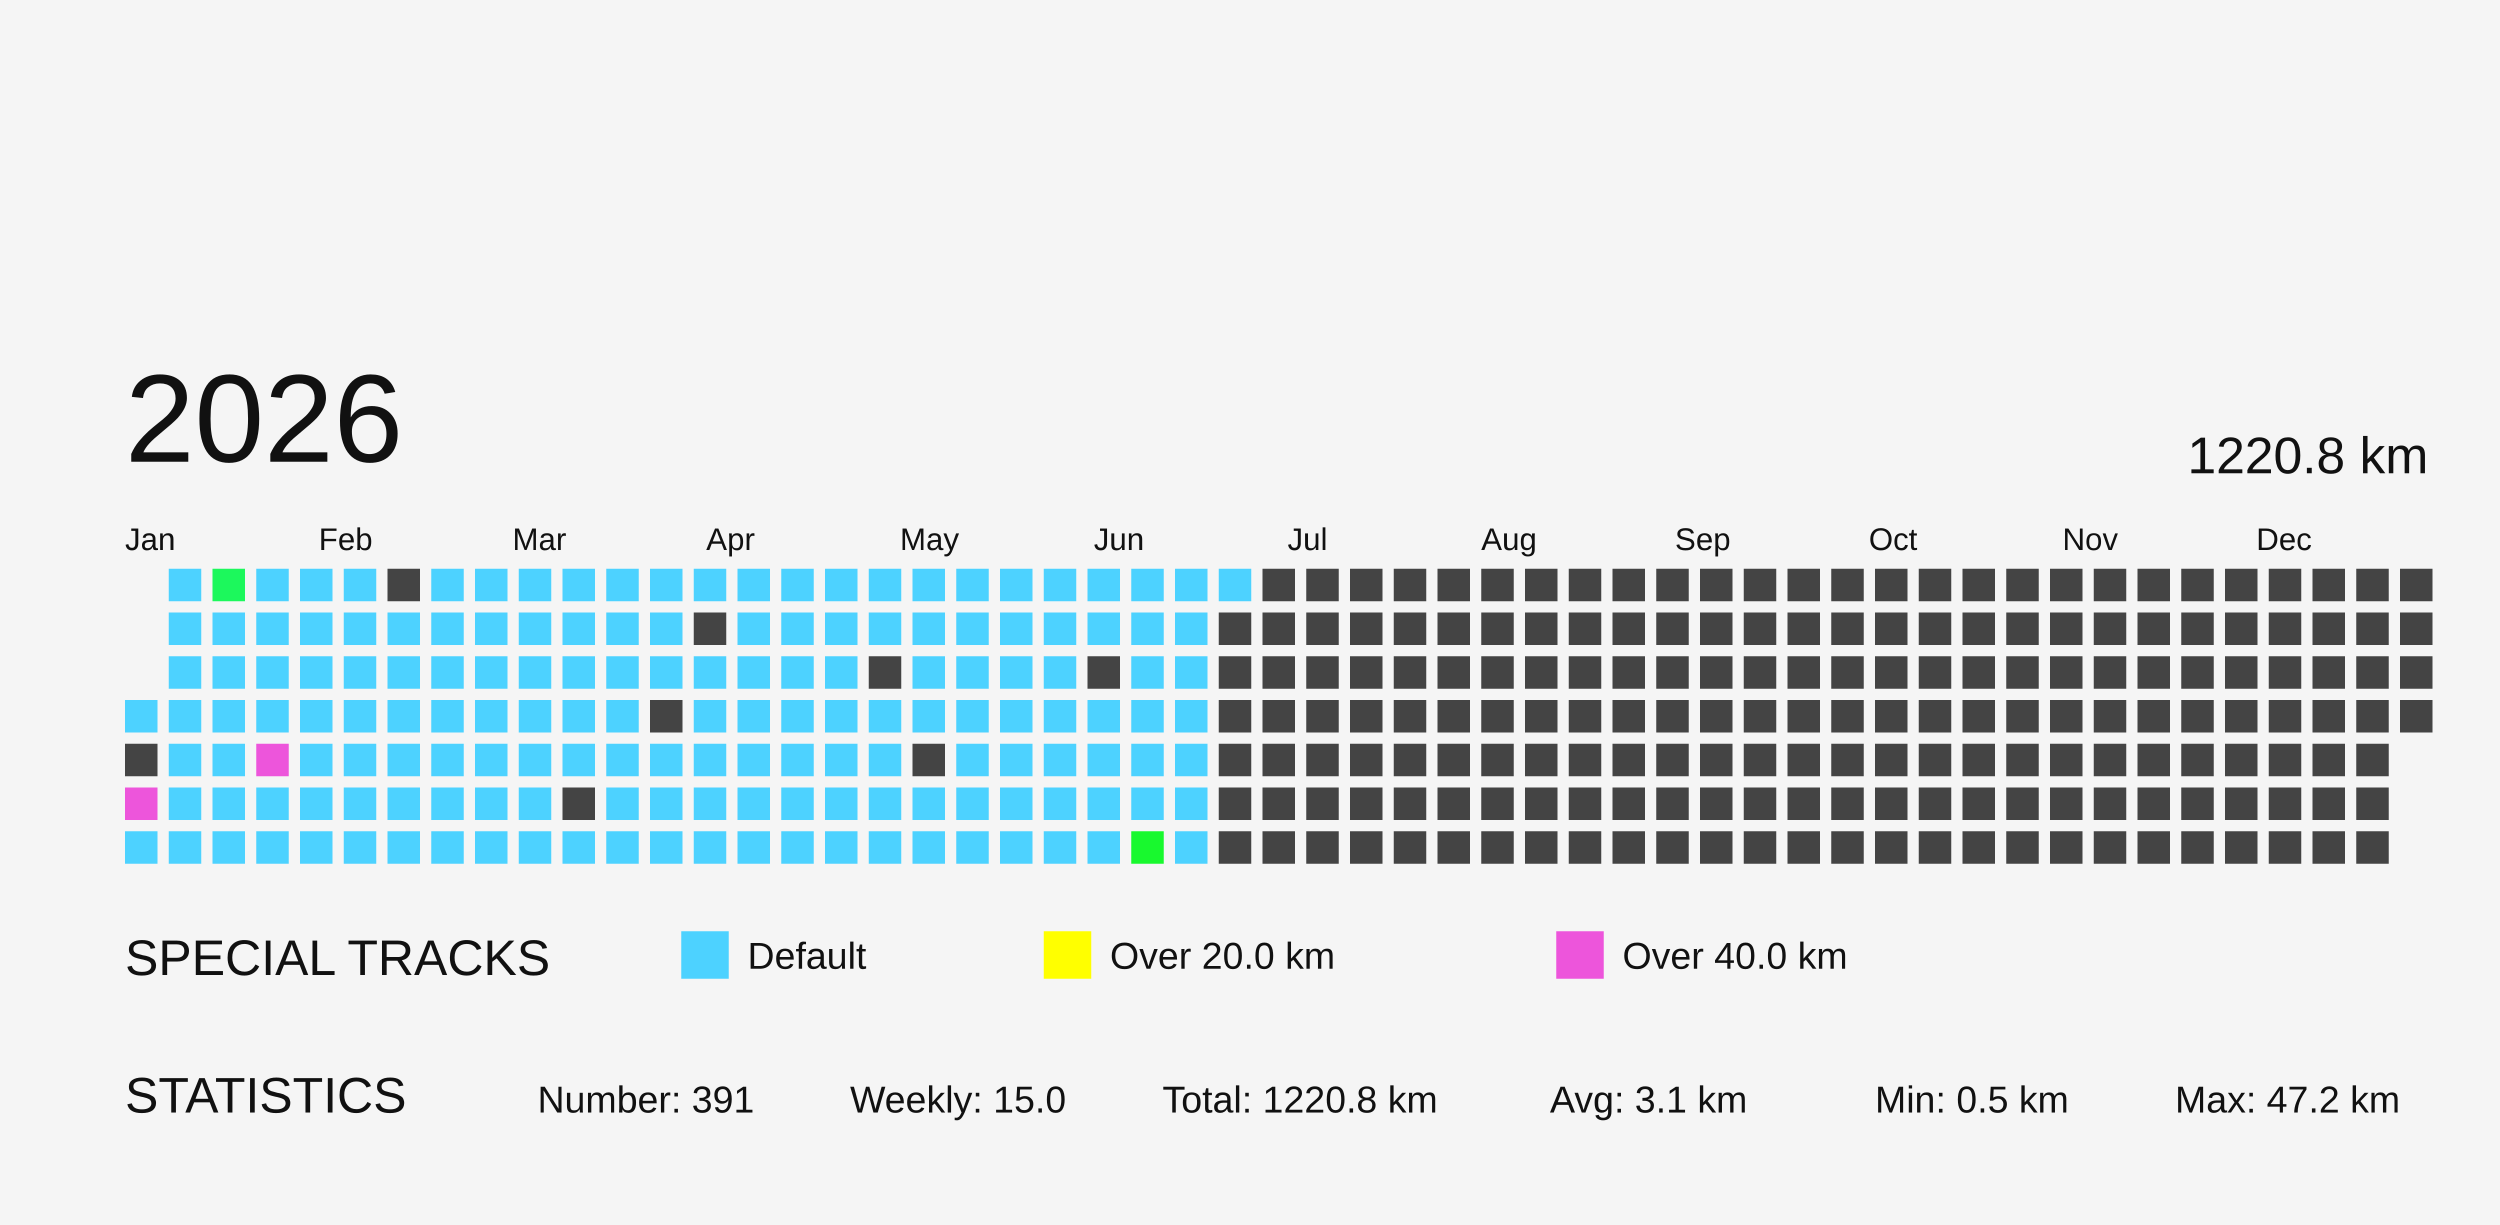
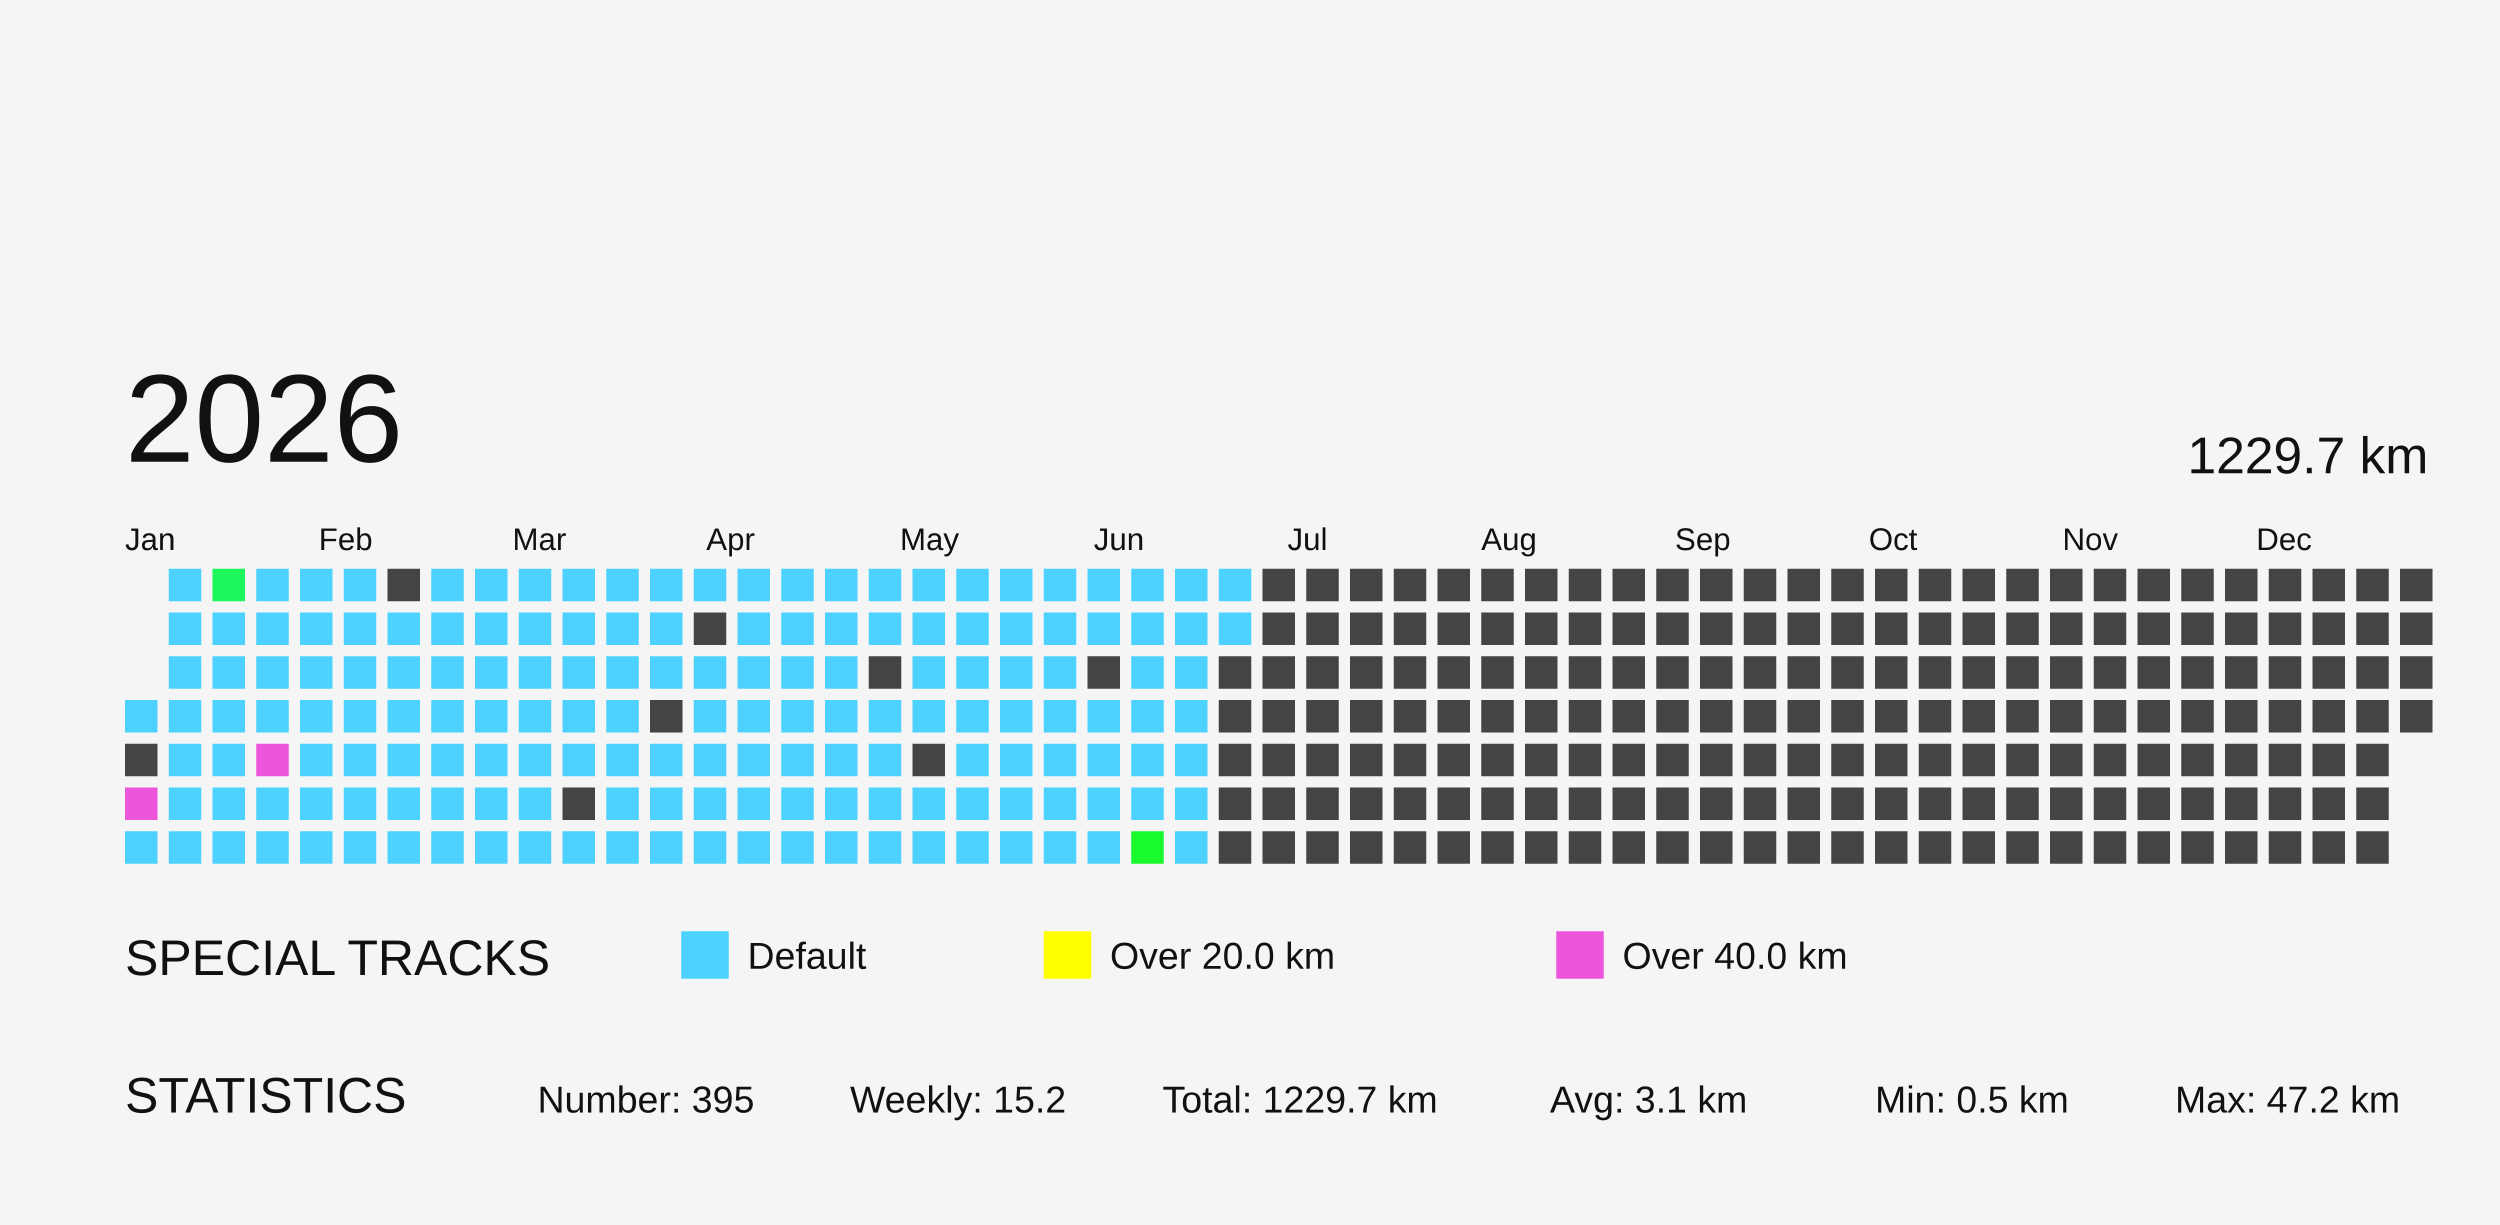
<svg xmlns="http://www.w3.org/2000/svg" baseProfile="full" height="98mm" version="1.1" viewBox="0,0,200,98" width="200mm">
  <defs>
    <pattern height="2" id="indoor-stripe" patternUnits="userSpaceOnUse" width="2">
      <line stroke="white" stroke-opacity="0.45" stroke-width="0.5" x1="0" x2="2" y1="2" y2="0" />
    </pattern>
  </defs>
  <rect fill="#f5f5f5" height="98" width="200" x="0" y="0" />
  <text fill="#111111" style="font-size:4px; font-family:Arial" x="10" y="78">SPECIAL TRACKS</text>
  <rect fill="#4DD2FF" height="2.8" stroke="#4DD2FF" width="2.8" x="55" y="75" />
  <text fill="#111111" style="font-size:3px; font-family:Arial" x="59.8" y="77.5">Default</text>
  <rect fill="#FFFF00" height="2.8" stroke="#FFFF00" width="2.8" x="84" y="75" />
  <text fill="#111111" style="font-size:3px; font-family:Arial" x="88.8" y="77.5">Over 20.0 km</text>
  <rect fill="#ED55DB" height="2.8" stroke="#ED55DB" width="2.8" x="125" y="75" />
  <text fill="#111111" style="font-size:3px; font-family:Arial" x="129.8" y="77.5">Over 40.0 km</text>
  <text fill="#111111" style="font-size:4px; font-family:Arial" x="10" y="89">STATISTICS</text>
-   <text fill="#111111" style="font-size:3px; font-family:Arial" x="43" y="89">Number: 391</text>
-   <text fill="#111111" style="font-size:3px; font-family:Arial" x="68" y="89">Weekly: 15.0</text>
-   <text fill="#111111" style="font-size:3px; font-family:Arial" x="93" y="89">Total: 1220.8 km</text>
+   <text fill="#111111" style="font-size:3px; font-family:Arial" x="43" y="89">Number: 395</text>
+   <text fill="#111111" style="font-size:3px; font-family:Arial" x="68" y="89">Weekly: 15.2</text>
+   <text fill="#111111" style="font-size:3px; font-family:Arial" x="93" y="89">Total: 1229.7 km</text>
  <text fill="#111111" style="font-size:3px; font-family:Arial" x="124" y="89">Avg: 3.1 km</text>
  <text fill="#111111" style="font-size:3px; font-family:Arial" x="150" y="89">Min: 0.5 km</text>
  <text fill="#111111" style="font-size:3px; font-family:Arial" x="174" y="89">Max: 47.2 km</text>
  <text dominant-baseline="hanging" fill="#111111" style="font-size:10.0px; font-family:Arial;" x="10" y="30">2026</text>
-   <text dominant-baseline="hanging" fill="#111111" style="font-size:4.125px; font-family:Arial;" x="175" y="35">1220.8 km</text>
+   <text dominant-baseline="hanging" fill="#111111" style="font-size:4.125px; font-family:Arial;" x="175" y="35">1229.7 km</text>
  <text fill="#111111" style="font-size:2.5px; font-family:Arial" x="10.0" y="44">Jan</text>
  <text fill="#111111" style="font-size:2.5px; font-family:Arial" x="25.5" y="44">Feb</text>
  <text fill="#111111" style="font-size:2.5px; font-family:Arial" x="41.0" y="44">Mar</text>
  <text fill="#111111" style="font-size:2.5px; font-family:Arial" x="56.5" y="44">Apr</text>
  <text fill="#111111" style="font-size:2.5px; font-family:Arial" x="72.0" y="44">May</text>
  <text fill="#111111" style="font-size:2.5px; font-family:Arial" x="87.5" y="44">Jun</text>
  <text fill="#111111" style="font-size:2.5px; font-family:Arial" x="103.0" y="44">Jul</text>
  <text fill="#111111" style="font-size:2.5px; font-family:Arial" x="118.5" y="44">Aug</text>
  <text fill="#111111" style="font-size:2.5px; font-family:Arial" x="134.0" y="44">Sep</text>
  <text fill="#111111" style="font-size:2.5px; font-family:Arial" x="149.5" y="44">Oct</text>
  <text fill="#111111" style="font-size:2.5px; font-family:Arial" x="165.0" y="44">Nov</text>
  <text fill="#111111" style="font-size:2.5px; font-family:Arial" x="180.5" y="44">Dec</text>
  <rect fill="#4dd2ff" height="2.6" width="2.6" x="10.0" y="56.0" />
  <rect fill="#444444" height="2.6" width="2.6" x="10.0" y="59.5" />
  <rect fill="#ED55DB" height="2.6" width="2.6" x="10.0" y="63.0" />
  <rect fill="#4dd2ff" height="2.6" width="2.6" x="10.0" y="66.5" />
  <rect fill="#4dd2ff" height="2.6" width="2.6" x="13.5" y="45.5" />
  <rect fill="#4dd2ff" height="2.6" width="2.6" x="13.5" y="49.0" />
  <rect fill="#4dd2ff" height="2.6" width="2.6" x="13.5" y="52.5" />
  <rect fill="#4dd2ff" height="2.6" width="2.6" x="13.5" y="56.0" />
  <rect fill="#4dd2ff" height="2.6" width="2.6" x="13.5" y="59.5" />
  <rect fill="#4dd2ff" height="2.6" width="2.6" x="13.5" y="63.0" />
  <rect fill="#4dd2ff" height="2.6" width="2.6" x="13.5" y="66.5" />
  <rect fill="#1cf85c" height="2.6" width="2.6" x="17.0" y="45.5" />
  <rect fill="#4dd2ff" height="2.6" width="2.6" x="17.0" y="49.0" />
  <rect fill="#4dd2ff" height="2.6" width="2.6" x="17.0" y="52.5" />
  <rect fill="#4dd2ff" height="2.6" width="2.6" x="17.0" y="56.0" />
  <rect fill="#4dd2ff" height="2.6" width="2.6" x="17.0" y="59.5" />
  <rect fill="#4dd2ff" height="2.6" width="2.6" x="17.0" y="63.0" />
  <rect fill="#4dd2ff" height="2.6" width="2.6" x="17.0" y="66.5" />
  <rect fill="#4dd2ff" height="2.6" width="2.6" x="20.5" y="45.5" />
  <rect fill="#4dd2ff" height="2.6" width="2.6" x="20.5" y="49.0" />
  <rect fill="#4dd2ff" height="2.6" width="2.6" x="20.5" y="52.5" />
  <rect fill="#4dd2ff" height="2.6" width="2.6" x="20.5" y="56.0" />
  <rect fill="#ED55DB" height="2.6" width="2.6" x="20.5" y="59.5" />
  <rect fill="#4dd2ff" height="2.6" width="2.6" x="20.5" y="63.0" />
  <rect fill="#4dd2ff" height="2.6" width="2.6" x="20.5" y="66.5" />
  <rect fill="#4dd2ff" height="2.6" width="2.6" x="24.0" y="45.5" />
  <rect fill="#4dd2ff" height="2.6" width="2.6" x="24.0" y="49.0" />
  <rect fill="#4dd2ff" height="2.6" width="2.6" x="24.0" y="52.5" />
  <rect fill="#4dd2ff" height="2.6" width="2.6" x="24.0" y="56.0" />
  <rect fill="#4dd2ff" height="2.6" width="2.6" x="24.0" y="59.5" />
  <rect fill="#4dd2ff" height="2.6" width="2.6" x="24.0" y="63.0" />
  <rect fill="#4dd2ff" height="2.6" width="2.6" x="24.0" y="66.5" />
  <rect fill="#4dd2ff" height="2.6" width="2.6" x="27.5" y="45.5" />
  <rect fill="#4dd2ff" height="2.6" width="2.6" x="27.5" y="49.0" />
  <rect fill="#4dd2ff" height="2.6" width="2.6" x="27.5" y="52.5" />
  <rect fill="#4dd2ff" height="2.6" width="2.6" x="27.5" y="56.0" />
  <rect fill="#4dd2ff" height="2.6" width="2.6" x="27.5" y="59.5" />
  <rect fill="#4dd2ff" height="2.6" width="2.6" x="27.5" y="63.0" />
  <rect fill="#4dd2ff" height="2.6" width="2.6" x="27.5" y="66.5" />
  <rect fill="#444444" height="2.6" width="2.6" x="31.0" y="45.5" />
  <rect fill="#4dd2ff" height="2.6" width="2.6" x="31.0" y="49.0" />
  <rect fill="#4dd2ff" height="2.6" width="2.6" x="31.0" y="52.5" />
  <rect fill="#4dd2ff" height="2.6" width="2.6" x="31.0" y="56.0" />
  <rect fill="#4dd2ff" height="2.6" width="2.6" x="31.0" y="59.5" />
  <rect fill="#4dd2ff" height="2.6" width="2.6" x="31.0" y="63.0" />
  <rect fill="#4dd2ff" height="2.6" width="2.6" x="31.0" y="66.5" />
  <rect fill="#4dd2ff" height="2.6" width="2.6" x="34.5" y="45.5" />
  <rect fill="#4dd2ff" height="2.6" width="2.6" x="34.5" y="49.0" />
  <rect fill="#4dd2ff" height="2.6" width="2.6" x="34.5" y="52.5" />
  <rect fill="#4dd2ff" height="2.6" width="2.6" x="34.5" y="56.0" />
  <rect fill="#4dd2ff" height="2.6" width="2.6" x="34.5" y="59.5" />
  <rect fill="#4dd2ff" height="2.6" width="2.6" x="34.5" y="63.0" />
  <rect fill="#4dd2ff" height="2.6" width="2.6" x="34.5" y="66.5" />
  <rect fill="#4dd2ff" height="2.6" width="2.6" x="38.0" y="45.5" />
  <rect fill="#4dd2ff" height="2.6" width="2.6" x="38.0" y="49.0" />
  <rect fill="#4dd2ff" height="2.6" width="2.6" x="38.0" y="52.5" />
  <rect fill="#4dd2ff" height="2.6" width="2.6" x="38.0" y="56.0" />
  <rect fill="#4dd2ff" height="2.6" width="2.6" x="38.0" y="59.5" />
  <rect fill="#4dd2ff" height="2.6" width="2.6" x="38.0" y="63.0" />
  <rect fill="#4dd2ff" height="2.6" width="2.6" x="38.0" y="66.5" />
  <rect fill="#4dd2ff" height="2.6" width="2.6" x="41.5" y="45.5" />
  <rect fill="#4dd2ff" height="2.6" width="2.6" x="41.5" y="49.0" />
  <rect fill="#4dd2ff" height="2.6" width="2.6" x="41.5" y="52.5" />
  <rect fill="#4dd2ff" height="2.6" width="2.6" x="41.5" y="56.0" />
  <rect fill="#4dd2ff" height="2.6" width="2.6" x="41.5" y="59.5" />
  <rect fill="#4dd2ff" height="2.6" width="2.6" x="41.5" y="63.0" />
  <rect fill="#4dd2ff" height="2.6" width="2.6" x="41.5" y="66.5" />
  <rect fill="#4dd2ff" height="2.6" width="2.6" x="45.0" y="45.5" />
  <rect fill="#4dd2ff" height="2.6" width="2.6" x="45.0" y="49.0" />
  <rect fill="#4dd2ff" height="2.6" width="2.6" x="45.0" y="52.5" />
  <rect fill="#4dd2ff" height="2.6" width="2.6" x="45.0" y="56.0" />
  <rect fill="#4dd2ff" height="2.6" width="2.6" x="45.0" y="59.5" />
  <rect fill="#444444" height="2.6" width="2.6" x="45.0" y="63.0" />
  <rect fill="#4dd2ff" height="2.6" width="2.6" x="45.0" y="66.5" />
  <rect fill="#4dd2ff" height="2.6" width="2.6" x="48.5" y="45.5" />
  <rect fill="#4dd2ff" height="2.6" width="2.6" x="48.5" y="49.0" />
  <rect fill="#4dd2ff" height="2.6" width="2.6" x="48.5" y="52.5" />
  <rect fill="#4dd2ff" height="2.6" width="2.6" x="48.5" y="56.0" />
  <rect fill="#4dd2ff" height="2.6" width="2.6" x="48.5" y="59.5" />
  <rect fill="#4dd2ff" height="2.6" width="2.6" x="48.5" y="63.0" />
  <rect fill="#4dd2ff" height="2.6" width="2.6" x="48.5" y="66.5" />
  <rect fill="#4dd2ff" height="2.6" width="2.6" x="52.0" y="45.5" />
  <rect fill="#4dd2ff" height="2.6" width="2.6" x="52.0" y="49.0" />
  <rect fill="#4dd2ff" height="2.6" width="2.6" x="52.0" y="52.5" />
  <rect fill="#444444" height="2.6" width="2.6" x="52.0" y="56.0" />
  <rect fill="#4dd2ff" height="2.6" width="2.6" x="52.0" y="59.5" />
  <rect fill="#4dd2ff" height="2.6" width="2.6" x="52.0" y="63.0" />
  <rect fill="#4dd2ff" height="2.6" width="2.6" x="52.0" y="66.5" />
  <rect fill="#4dd2ff" height="2.6" width="2.6" x="55.5" y="45.5" />
  <rect fill="#444444" height="2.6" width="2.6" x="55.5" y="49.0" />
  <rect fill="#4dd2ff" height="2.6" width="2.6" x="55.5" y="52.5" />
  <rect fill="#4dd2ff" height="2.6" width="2.6" x="55.5" y="56.0" />
  <rect fill="#4dd2ff" height="2.6" width="2.6" x="55.5" y="59.5" />
  <rect fill="#4dd2ff" height="2.6" width="2.6" x="55.5" y="63.0" />
  <rect fill="#4dd2ff" height="2.6" width="2.6" x="55.5" y="66.5" />
  <rect fill="#4dd2ff" height="2.6" width="2.6" x="59.0" y="45.5" />
  <rect fill="#4dd2ff" height="2.6" width="2.6" x="59.0" y="49.0" />
  <rect fill="#4dd2ff" height="2.6" width="2.6" x="59.0" y="52.5" />
  <rect fill="#4dd2ff" height="2.6" width="2.6" x="59.0" y="56.0" />
  <rect fill="#4dd2ff" height="2.6" width="2.6" x="59.0" y="59.5" />
  <rect fill="#4dd2ff" height="2.6" width="2.6" x="59.0" y="63.0" />
  <rect fill="#4dd2ff" height="2.6" width="2.6" x="59.0" y="66.5" />
  <rect fill="#4dd2ff" height="2.6" width="2.6" x="62.5" y="45.5" />
  <rect fill="#4dd2ff" height="2.6" width="2.6" x="62.5" y="49.0" />
  <rect fill="#4dd2ff" height="2.6" width="2.6" x="62.5" y="52.5" />
  <rect fill="#4dd2ff" height="2.6" width="2.6" x="62.5" y="56.0" />
  <rect fill="#4dd2ff" height="2.6" width="2.6" x="62.5" y="59.5" />
  <rect fill="#4dd2ff" height="2.6" width="2.6" x="62.5" y="63.0" />
  <rect fill="#4dd2ff" height="2.6" width="2.6" x="62.5" y="66.5" />
  <rect fill="#4dd2ff" height="2.6" width="2.6" x="66.0" y="45.5" />
  <rect fill="#4dd2ff" height="2.6" width="2.6" x="66.0" y="49.0" />
  <rect fill="#4dd2ff" height="2.6" width="2.6" x="66.0" y="52.5" />
  <rect fill="#4dd2ff" height="2.6" width="2.6" x="66.0" y="56.0" />
  <rect fill="#4dd2ff" height="2.6" width="2.6" x="66.0" y="59.5" />
  <rect fill="#4dd2ff" height="2.6" width="2.6" x="66.0" y="63.0" />
  <rect fill="#4dd2ff" height="2.6" width="2.6" x="66.0" y="66.5" />
  <rect fill="#4dd2ff" height="2.6" width="2.6" x="69.5" y="45.5" />
  <rect fill="#4dd2ff" height="2.6" width="2.6" x="69.5" y="49.0" />
  <rect fill="#444444" height="2.6" width="2.6" x="69.5" y="52.5" />
  <rect fill="#4dd2ff" height="2.6" width="2.6" x="69.5" y="56.0" />
  <rect fill="#4dd2ff" height="2.6" width="2.6" x="69.5" y="59.5" />
  <rect fill="#4dd2ff" height="2.6" width="2.6" x="69.5" y="63.0" />
  <rect fill="#4dd2ff" height="2.6" width="2.6" x="69.5" y="66.5" />
  <rect fill="#4dd2ff" height="2.6" width="2.6" x="73.0" y="45.5" />
  <rect fill="#4dd2ff" height="2.6" width="2.6" x="73.0" y="49.0" />
  <rect fill="#4dd2ff" height="2.6" width="2.6" x="73.0" y="52.5" />
  <rect fill="#4dd2ff" height="2.6" width="2.6" x="73.0" y="56.0" />
  <rect fill="#444444" height="2.6" width="2.6" x="73.0" y="59.5" />
  <rect fill="#4dd2ff" height="2.6" width="2.6" x="73.0" y="63.0" />
  <rect fill="#4dd2ff" height="2.6" width="2.6" x="73.0" y="66.5" />
  <rect fill="#4dd2ff" height="2.6" width="2.6" x="76.5" y="45.5" />
  <rect fill="#4dd2ff" height="2.6" width="2.6" x="76.5" y="49.0" />
  <rect fill="#4dd2ff" height="2.6" width="2.6" x="76.5" y="52.5" />
  <rect fill="#4dd2ff" height="2.6" width="2.6" x="76.5" y="56.0" />
  <rect fill="#4dd2ff" height="2.6" width="2.6" x="76.5" y="59.5" />
  <rect fill="#4dd2ff" height="2.6" width="2.6" x="76.5" y="63.0" />
  <rect fill="#4dd2ff" height="2.6" width="2.6" x="76.5" y="66.5" />
  <rect fill="#4dd2ff" height="2.6" width="2.6" x="80.0" y="45.5" />
  <rect fill="#4dd2ff" height="2.6" width="2.6" x="80.0" y="49.0" />
  <rect fill="#4dd2ff" height="2.6" width="2.6" x="80.0" y="52.5" />
  <rect fill="#4dd2ff" height="2.6" width="2.6" x="80.0" y="56.0" />
  <rect fill="#4dd2ff" height="2.6" width="2.6" x="80.0" y="59.5" />
  <rect fill="#4dd2ff" height="2.6" width="2.6" x="80.0" y="63.0" />
  <rect fill="#4dd2ff" height="2.6" width="2.6" x="80.0" y="66.5" />
  <rect fill="#4dd2ff" height="2.6" width="2.6" x="83.5" y="45.5" />
  <rect fill="#4dd2ff" height="2.6" width="2.6" x="83.5" y="49.0" />
  <rect fill="#4dd2ff" height="2.6" width="2.6" x="83.5" y="52.5" />
  <rect fill="#4dd2ff" height="2.6" width="2.6" x="83.5" y="56.0" />
  <rect fill="#4dd2ff" height="2.6" width="2.6" x="83.5" y="59.5" />
  <rect fill="#4dd2ff" height="2.6" width="2.6" x="83.5" y="63.0" />
  <rect fill="#4dd2ff" height="2.6" width="2.6" x="83.5" y="66.5" />
  <rect fill="#4dd2ff" height="2.6" width="2.6" x="87.0" y="45.5" />
  <rect fill="#4dd2ff" height="2.6" width="2.6" x="87.0" y="49.0" />
  <rect fill="#444444" height="2.6" width="2.6" x="87.0" y="52.5" />
  <rect fill="#4dd2ff" height="2.6" width="2.6" x="87.0" y="56.0" />
  <rect fill="#4dd2ff" height="2.6" width="2.6" x="87.0" y="59.5" />
  <rect fill="#4dd2ff" height="2.6" width="2.6" x="87.0" y="63.0" />
  <rect fill="#4dd2ff" height="2.6" width="2.6" x="87.0" y="66.5" />
  <rect fill="#4dd2ff" height="2.6" width="2.6" x="90.5" y="45.5" />
  <rect fill="#4dd2ff" height="2.6" width="2.6" x="90.5" y="49.0" />
  <rect fill="#4dd2ff" height="2.6" width="2.6" x="90.5" y="52.5" />
  <rect fill="#4dd2ff" height="2.6" width="2.6" x="90.5" y="56.0" />
  <rect fill="#4dd2ff" height="2.6" width="2.6" x="90.5" y="59.5" />
  <rect fill="#4dd2ff" height="2.6" width="2.6" x="90.5" y="63.0" />
  <rect fill="#18f92e" height="2.6" width="2.6" x="90.5" y="66.5" />
  <rect fill="#4dd2ff" height="2.6" width="2.6" x="94.0" y="45.5" />
  <rect fill="#4dd2ff" height="2.6" width="2.6" x="94.0" y="49.0" />
  <rect fill="#4dd2ff" height="2.6" width="2.6" x="94.0" y="52.5" />
  <rect fill="#4dd2ff" height="2.6" width="2.6" x="94.0" y="56.0" />
  <rect fill="#4dd2ff" height="2.6" width="2.6" x="94.0" y="59.5" />
  <rect fill="#4dd2ff" height="2.6" width="2.6" x="94.0" y="63.0" />
  <rect fill="#4dd2ff" height="2.6" width="2.6" x="94.0" y="66.5" />
  <rect fill="#4dd2ff" height="2.6" width="2.6" x="97.5" y="45.5" />
-   <rect fill="#444444" height="2.6" width="2.6" x="97.5" y="49.0" />
+   <rect fill="#4dd2ff" height="2.6" width="2.6" x="97.5" y="49.0" />
  <rect fill="#444444" height="2.6" width="2.6" x="97.5" y="52.5" />
  <rect fill="#444444" height="2.6" width="2.6" x="97.5" y="56.0" />
  <rect fill="#444444" height="2.6" width="2.6" x="97.5" y="59.5" />
  <rect fill="#444444" height="2.6" width="2.6" x="97.5" y="63.0" />
  <rect fill="#444444" height="2.6" width="2.6" x="97.5" y="66.5" />
  <rect fill="#444444" height="2.6" width="2.6" x="101.0" y="45.5" />
  <rect fill="#444444" height="2.6" width="2.6" x="101.0" y="49.0" />
  <rect fill="#444444" height="2.6" width="2.6" x="101.0" y="52.5" />
  <rect fill="#444444" height="2.6" width="2.6" x="101.0" y="56.0" />
  <rect fill="#444444" height="2.6" width="2.6" x="101.0" y="59.5" />
  <rect fill="#444444" height="2.6" width="2.6" x="101.0" y="63.0" />
  <rect fill="#444444" height="2.6" width="2.6" x="101.0" y="66.5" />
  <rect fill="#444444" height="2.6" width="2.6" x="104.5" y="45.5" />
  <rect fill="#444444" height="2.6" width="2.6" x="104.5" y="49.0" />
  <rect fill="#444444" height="2.6" width="2.6" x="104.5" y="52.5" />
  <rect fill="#444444" height="2.6" width="2.6" x="104.5" y="56.0" />
  <rect fill="#444444" height="2.6" width="2.6" x="104.5" y="59.5" />
  <rect fill="#444444" height="2.6" width="2.6" x="104.5" y="63.0" />
  <rect fill="#444444" height="2.6" width="2.6" x="104.5" y="66.5" />
  <rect fill="#444444" height="2.6" width="2.6" x="108.0" y="45.5" />
  <rect fill="#444444" height="2.6" width="2.6" x="108.0" y="49.0" />
  <rect fill="#444444" height="2.6" width="2.6" x="108.0" y="52.5" />
  <rect fill="#444444" height="2.6" width="2.6" x="108.0" y="56.0" />
  <rect fill="#444444" height="2.6" width="2.6" x="108.0" y="59.5" />
  <rect fill="#444444" height="2.6" width="2.6" x="108.0" y="63.0" />
  <rect fill="#444444" height="2.6" width="2.6" x="108.0" y="66.5" />
  <rect fill="#444444" height="2.6" width="2.6" x="111.5" y="45.5" />
  <rect fill="#444444" height="2.6" width="2.6" x="111.5" y="49.0" />
  <rect fill="#444444" height="2.6" width="2.6" x="111.5" y="52.5" />
  <rect fill="#444444" height="2.6" width="2.6" x="111.5" y="56.0" />
  <rect fill="#444444" height="2.6" width="2.6" x="111.5" y="59.5" />
  <rect fill="#444444" height="2.6" width="2.6" x="111.5" y="63.0" />
  <rect fill="#444444" height="2.6" width="2.6" x="111.5" y="66.5" />
  <rect fill="#444444" height="2.6" width="2.6" x="115.0" y="45.5" />
  <rect fill="#444444" height="2.6" width="2.6" x="115.0" y="49.0" />
  <rect fill="#444444" height="2.6" width="2.6" x="115.0" y="52.5" />
  <rect fill="#444444" height="2.6" width="2.6" x="115.0" y="56.0" />
  <rect fill="#444444" height="2.6" width="2.6" x="115.0" y="59.5" />
  <rect fill="#444444" height="2.6" width="2.6" x="115.0" y="63.0" />
  <rect fill="#444444" height="2.6" width="2.6" x="115.0" y="66.5" />
  <rect fill="#444444" height="2.6" width="2.6" x="118.5" y="45.5" />
  <rect fill="#444444" height="2.6" width="2.6" x="118.5" y="49.0" />
  <rect fill="#444444" height="2.6" width="2.6" x="118.5" y="52.5" />
  <rect fill="#444444" height="2.6" width="2.6" x="118.5" y="56.0" />
  <rect fill="#444444" height="2.6" width="2.6" x="118.5" y="59.5" />
  <rect fill="#444444" height="2.6" width="2.6" x="118.5" y="63.0" />
  <rect fill="#444444" height="2.6" width="2.6" x="118.5" y="66.5" />
  <rect fill="#444444" height="2.6" width="2.6" x="122.0" y="45.5" />
  <rect fill="#444444" height="2.6" width="2.6" x="122.0" y="49.0" />
  <rect fill="#444444" height="2.6" width="2.6" x="122.0" y="52.5" />
  <rect fill="#444444" height="2.6" width="2.6" x="122.0" y="56.0" />
  <rect fill="#444444" height="2.6" width="2.6" x="122.0" y="59.5" />
  <rect fill="#444444" height="2.6" width="2.6" x="122.0" y="63.0" />
  <rect fill="#444444" height="2.6" width="2.6" x="122.0" y="66.5" />
  <rect fill="#444444" height="2.6" width="2.6" x="125.5" y="45.5" />
  <rect fill="#444444" height="2.6" width="2.6" x="125.5" y="49.0" />
  <rect fill="#444444" height="2.6" width="2.6" x="125.5" y="52.5" />
  <rect fill="#444444" height="2.6" width="2.6" x="125.5" y="56.0" />
  <rect fill="#444444" height="2.6" width="2.6" x="125.5" y="59.5" />
  <rect fill="#444444" height="2.6" width="2.6" x="125.5" y="63.0" />
  <rect fill="#444444" height="2.6" width="2.6" x="125.5" y="66.5" />
  <rect fill="#444444" height="2.6" width="2.6" x="129.0" y="45.5" />
  <rect fill="#444444" height="2.6" width="2.6" x="129.0" y="49.0" />
  <rect fill="#444444" height="2.6" width="2.6" x="129.0" y="52.5" />
  <rect fill="#444444" height="2.6" width="2.6" x="129.0" y="56.0" />
  <rect fill="#444444" height="2.6" width="2.6" x="129.0" y="59.5" />
  <rect fill="#444444" height="2.6" width="2.6" x="129.0" y="63.0" />
  <rect fill="#444444" height="2.6" width="2.6" x="129.0" y="66.5" />
  <rect fill="#444444" height="2.6" width="2.6" x="132.5" y="45.5" />
  <rect fill="#444444" height="2.6" width="2.6" x="132.5" y="49.0" />
  <rect fill="#444444" height="2.6" width="2.6" x="132.5" y="52.5" />
  <rect fill="#444444" height="2.6" width="2.6" x="132.5" y="56.0" />
  <rect fill="#444444" height="2.6" width="2.6" x="132.5" y="59.5" />
  <rect fill="#444444" height="2.6" width="2.6" x="132.5" y="63.0" />
  <rect fill="#444444" height="2.6" width="2.6" x="132.5" y="66.5" />
  <rect fill="#444444" height="2.6" width="2.6" x="136.0" y="45.5" />
  <rect fill="#444444" height="2.6" width="2.6" x="136.0" y="49.0" />
  <rect fill="#444444" height="2.6" width="2.6" x="136.0" y="52.5" />
  <rect fill="#444444" height="2.6" width="2.6" x="136.0" y="56.0" />
  <rect fill="#444444" height="2.6" width="2.6" x="136.0" y="59.5" />
  <rect fill="#444444" height="2.6" width="2.6" x="136.0" y="63.0" />
  <rect fill="#444444" height="2.6" width="2.6" x="136.0" y="66.5" />
  <rect fill="#444444" height="2.6" width="2.6" x="139.5" y="45.5" />
  <rect fill="#444444" height="2.6" width="2.6" x="139.5" y="49.0" />
  <rect fill="#444444" height="2.6" width="2.6" x="139.5" y="52.5" />
  <rect fill="#444444" height="2.6" width="2.6" x="139.5" y="56.0" />
  <rect fill="#444444" height="2.6" width="2.6" x="139.5" y="59.5" />
  <rect fill="#444444" height="2.6" width="2.6" x="139.5" y="63.0" />
  <rect fill="#444444" height="2.6" width="2.6" x="139.5" y="66.5" />
  <rect fill="#444444" height="2.6" width="2.6" x="143.0" y="45.5" />
  <rect fill="#444444" height="2.6" width="2.6" x="143.0" y="49.0" />
  <rect fill="#444444" height="2.6" width="2.6" x="143.0" y="52.5" />
  <rect fill="#444444" height="2.6" width="2.6" x="143.0" y="56.0" />
  <rect fill="#444444" height="2.6" width="2.6" x="143.0" y="59.5" />
  <rect fill="#444444" height="2.6" width="2.6" x="143.0" y="63.0" />
  <rect fill="#444444" height="2.6" width="2.6" x="143.0" y="66.5" />
  <rect fill="#444444" height="2.6" width="2.6" x="146.5" y="45.5" />
  <rect fill="#444444" height="2.6" width="2.6" x="146.5" y="49.0" />
  <rect fill="#444444" height="2.6" width="2.6" x="146.5" y="52.5" />
  <rect fill="#444444" height="2.6" width="2.6" x="146.5" y="56.0" />
  <rect fill="#444444" height="2.6" width="2.6" x="146.5" y="59.5" />
  <rect fill="#444444" height="2.6" width="2.6" x="146.5" y="63.0" />
  <rect fill="#444444" height="2.6" width="2.6" x="146.5" y="66.5" />
  <rect fill="#444444" height="2.6" width="2.6" x="150.0" y="45.5" />
  <rect fill="#444444" height="2.6" width="2.6" x="150.0" y="49.0" />
  <rect fill="#444444" height="2.6" width="2.6" x="150.0" y="52.5" />
  <rect fill="#444444" height="2.6" width="2.6" x="150.0" y="56.0" />
  <rect fill="#444444" height="2.6" width="2.6" x="150.0" y="59.5" />
  <rect fill="#444444" height="2.6" width="2.6" x="150.0" y="63.0" />
  <rect fill="#444444" height="2.6" width="2.6" x="150.0" y="66.5" />
  <rect fill="#444444" height="2.6" width="2.6" x="153.5" y="45.5" />
  <rect fill="#444444" height="2.6" width="2.6" x="153.5" y="49.0" />
  <rect fill="#444444" height="2.6" width="2.6" x="153.5" y="52.5" />
  <rect fill="#444444" height="2.6" width="2.6" x="153.5" y="56.0" />
  <rect fill="#444444" height="2.6" width="2.6" x="153.5" y="59.5" />
  <rect fill="#444444" height="2.6" width="2.6" x="153.5" y="63.0" />
  <rect fill="#444444" height="2.6" width="2.6" x="153.5" y="66.5" />
  <rect fill="#444444" height="2.6" width="2.6" x="157.0" y="45.5" />
  <rect fill="#444444" height="2.6" width="2.6" x="157.0" y="49.0" />
  <rect fill="#444444" height="2.6" width="2.6" x="157.0" y="52.5" />
  <rect fill="#444444" height="2.6" width="2.6" x="157.0" y="56.0" />
  <rect fill="#444444" height="2.6" width="2.6" x="157.0" y="59.5" />
  <rect fill="#444444" height="2.6" width="2.6" x="157.0" y="63.0" />
  <rect fill="#444444" height="2.6" width="2.6" x="157.0" y="66.5" />
  <rect fill="#444444" height="2.6" width="2.6" x="160.5" y="45.5" />
  <rect fill="#444444" height="2.6" width="2.6" x="160.5" y="49.0" />
  <rect fill="#444444" height="2.6" width="2.6" x="160.5" y="52.5" />
  <rect fill="#444444" height="2.6" width="2.6" x="160.5" y="56.0" />
  <rect fill="#444444" height="2.6" width="2.6" x="160.5" y="59.5" />
  <rect fill="#444444" height="2.6" width="2.6" x="160.5" y="63.0" />
  <rect fill="#444444" height="2.6" width="2.6" x="160.5" y="66.5" />
  <rect fill="#444444" height="2.6" width="2.6" x="164.0" y="45.5" />
  <rect fill="#444444" height="2.6" width="2.6" x="164.0" y="49.0" />
  <rect fill="#444444" height="2.6" width="2.6" x="164.0" y="52.5" />
  <rect fill="#444444" height="2.6" width="2.6" x="164.0" y="56.0" />
  <rect fill="#444444" height="2.6" width="2.6" x="164.0" y="59.5" />
  <rect fill="#444444" height="2.6" width="2.6" x="164.0" y="63.0" />
  <rect fill="#444444" height="2.6" width="2.6" x="164.0" y="66.5" />
  <rect fill="#444444" height="2.6" width="2.6" x="167.5" y="45.5" />
  <rect fill="#444444" height="2.6" width="2.6" x="167.5" y="49.0" />
  <rect fill="#444444" height="2.6" width="2.6" x="167.5" y="52.5" />
  <rect fill="#444444" height="2.6" width="2.6" x="167.5" y="56.0" />
  <rect fill="#444444" height="2.6" width="2.6" x="167.5" y="59.5" />
  <rect fill="#444444" height="2.6" width="2.6" x="167.5" y="63.0" />
  <rect fill="#444444" height="2.6" width="2.6" x="167.5" y="66.5" />
  <rect fill="#444444" height="2.6" width="2.6" x="171.0" y="45.5" />
  <rect fill="#444444" height="2.6" width="2.6" x="171.0" y="49.0" />
  <rect fill="#444444" height="2.6" width="2.6" x="171.0" y="52.5" />
  <rect fill="#444444" height="2.6" width="2.6" x="171.0" y="56.0" />
  <rect fill="#444444" height="2.6" width="2.6" x="171.0" y="59.5" />
  <rect fill="#444444" height="2.6" width="2.6" x="171.0" y="63.0" />
  <rect fill="#444444" height="2.6" width="2.6" x="171.0" y="66.5" />
  <rect fill="#444444" height="2.6" width="2.6" x="174.5" y="45.5" />
  <rect fill="#444444" height="2.6" width="2.6" x="174.5" y="49.0" />
  <rect fill="#444444" height="2.6" width="2.6" x="174.5" y="52.5" />
  <rect fill="#444444" height="2.6" width="2.6" x="174.5" y="56.0" />
  <rect fill="#444444" height="2.6" width="2.6" x="174.5" y="59.5" />
  <rect fill="#444444" height="2.6" width="2.6" x="174.5" y="63.0" />
  <rect fill="#444444" height="2.6" width="2.6" x="174.5" y="66.5" />
  <rect fill="#444444" height="2.6" width="2.6" x="178.0" y="45.5" />
  <rect fill="#444444" height="2.6" width="2.6" x="178.0" y="49.0" />
  <rect fill="#444444" height="2.6" width="2.6" x="178.0" y="52.5" />
  <rect fill="#444444" height="2.6" width="2.6" x="178.0" y="56.0" />
  <rect fill="#444444" height="2.6" width="2.6" x="178.0" y="59.5" />
  <rect fill="#444444" height="2.6" width="2.6" x="178.0" y="63.0" />
  <rect fill="#444444" height="2.6" width="2.6" x="178.0" y="66.5" />
  <rect fill="#444444" height="2.6" width="2.6" x="181.5" y="45.5" />
  <rect fill="#444444" height="2.6" width="2.6" x="181.5" y="49.0" />
  <rect fill="#444444" height="2.6" width="2.6" x="181.5" y="52.5" />
  <rect fill="#444444" height="2.6" width="2.6" x="181.5" y="56.0" />
  <rect fill="#444444" height="2.6" width="2.6" x="181.5" y="59.5" />
  <rect fill="#444444" height="2.6" width="2.6" x="181.5" y="63.0" />
  <rect fill="#444444" height="2.6" width="2.6" x="181.5" y="66.5" />
  <rect fill="#444444" height="2.6" width="2.6" x="185.0" y="45.5" />
  <rect fill="#444444" height="2.6" width="2.6" x="185.0" y="49.0" />
  <rect fill="#444444" height="2.6" width="2.6" x="185.0" y="52.5" />
  <rect fill="#444444" height="2.6" width="2.6" x="185.0" y="56.0" />
  <rect fill="#444444" height="2.6" width="2.6" x="185.0" y="59.5" />
  <rect fill="#444444" height="2.6" width="2.6" x="185.0" y="63.0" />
  <rect fill="#444444" height="2.6" width="2.6" x="185.0" y="66.5" />
  <rect fill="#444444" height="2.6" width="2.6" x="188.5" y="45.5" />
  <rect fill="#444444" height="2.6" width="2.6" x="188.5" y="49.0" />
  <rect fill="#444444" height="2.6" width="2.6" x="188.5" y="52.5" />
  <rect fill="#444444" height="2.6" width="2.6" x="188.5" y="56.0" />
  <rect fill="#444444" height="2.6" width="2.6" x="188.5" y="59.5" />
  <rect fill="#444444" height="2.6" width="2.6" x="188.5" y="63.0" />
  <rect fill="#444444" height="2.6" width="2.6" x="188.5" y="66.5" />
  <rect fill="#444444" height="2.6" width="2.6" x="192.0" y="45.5" />
  <rect fill="#444444" height="2.6" width="2.6" x="192.0" y="49.0" />
  <rect fill="#444444" height="2.6" width="2.6" x="192.0" y="52.5" />
  <rect fill="#444444" height="2.6" width="2.6" x="192.0" y="56.0" />
</svg>
